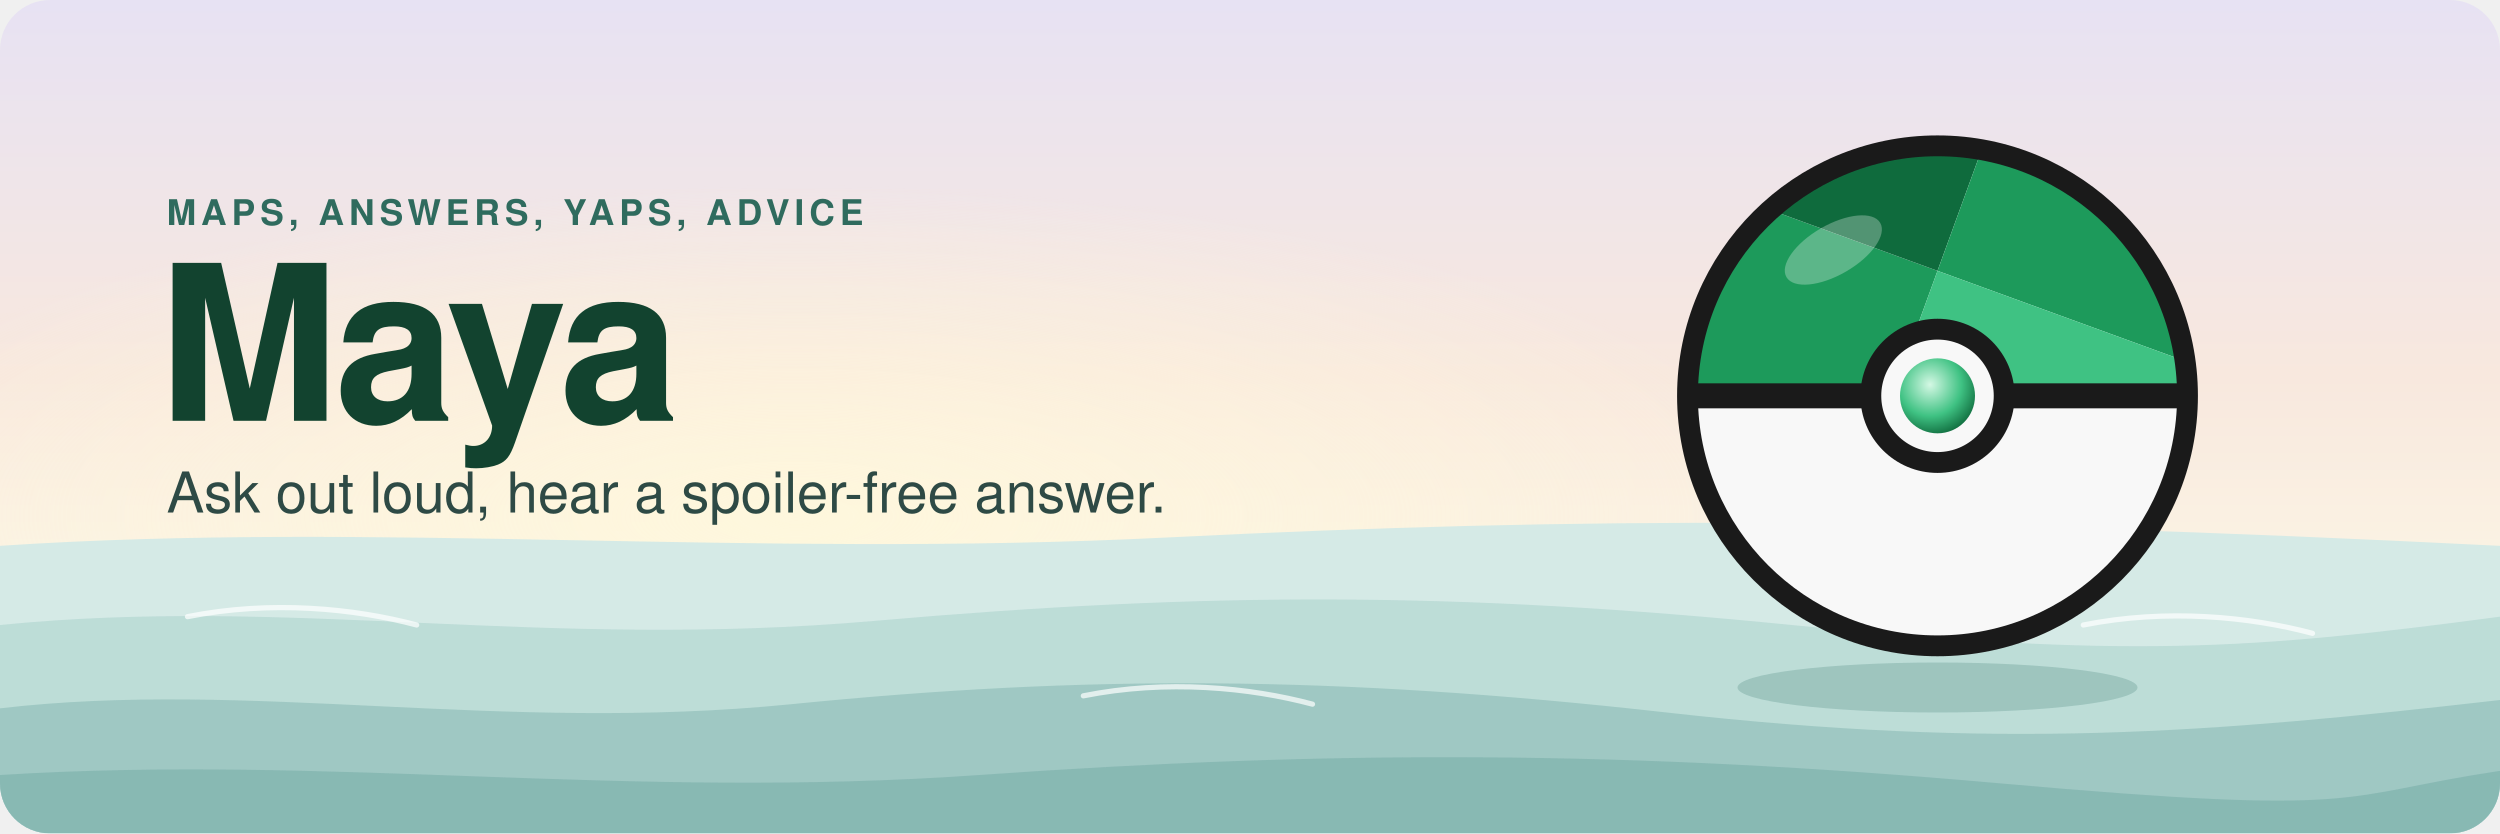
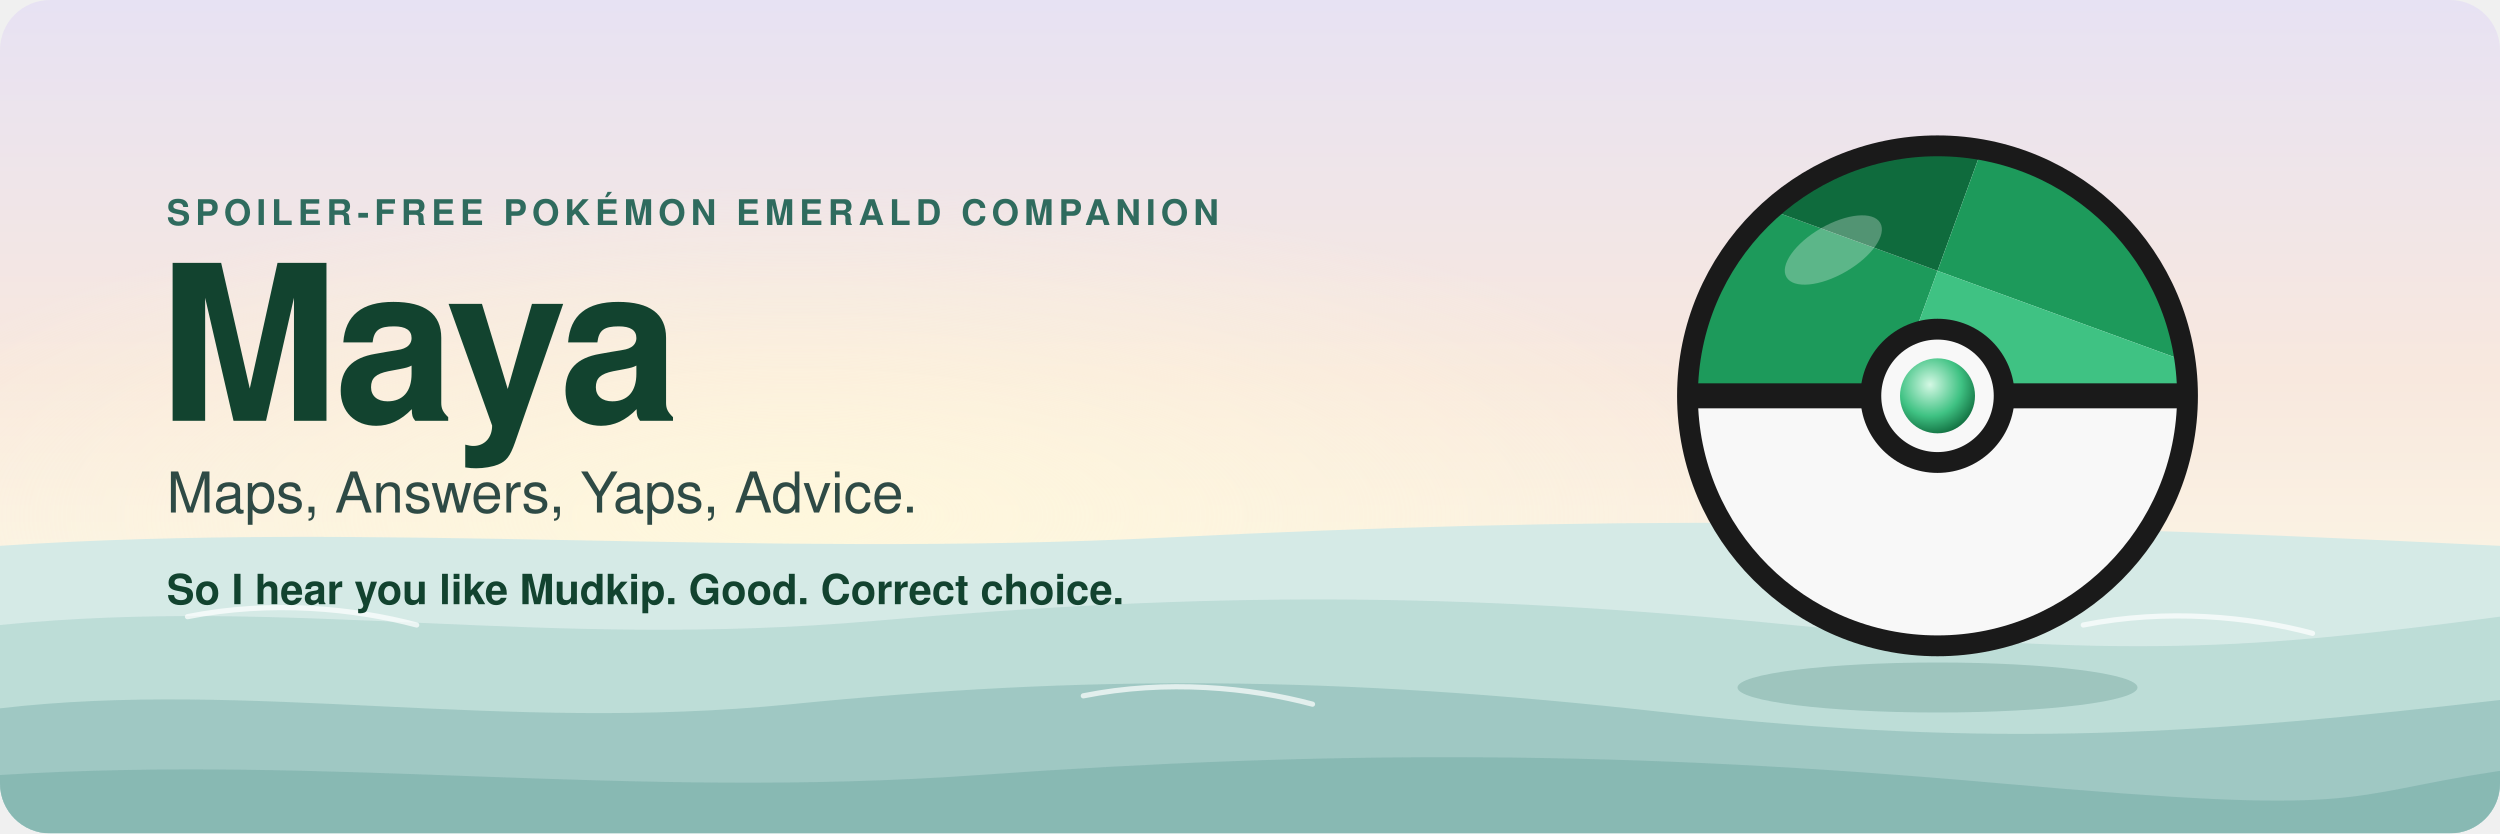
- <svg xmlns="http://www.w3.org/2000/svg" width="1200" height="400" viewBox="0 0 1200 400" role="img" aria-label="Maya: ask out loud, hear a spoiler-free answer. An Emerald green ball with a gem button floats above soft tide waves at sunrise.">
+ <svg xmlns="http://www.w3.org/2000/svg" width="1200" height="400" viewBox="0 0 1200 400" role="img" aria-label="Maya: Maps, Answers, Yaps, Advice. A spoiler-free Pokémon Emerald companion. So I hear you like Mudkip. Good. Correct choice. An Emerald green ball with a gem button floats above soft tide waves at sunrise.">
  <defs>
    <clipPath id="card">
      <rect width="1200" height="400" rx="24" />
    </clipPath>
    <linearGradient id="sky" x1="0" y1="0" x2="0" y2="1">
      <stop offset="0" stop-color="#E7E2F3" />
      <stop offset="0.45" stop-color="#F8E8DE" />
      <stop offset="0.7" stop-color="#FBF4E4" />
      <stop offset="1" stop-color="#E4F1EE" />
    </linearGradient>
    <radialGradient id="sun" cx="0.32" cy="0.62" r="0.4">
      <stop offset="0" stop-color="#FFF8DC" stop-opacity="0.9" />
      <stop offset="1" stop-color="#FFF8DC" stop-opacity="0" />
    </radialGradient>
    <radialGradient id="gem" cx="0.4" cy="0.35" r="0.7">
      <stop offset="0" stop-color="#D4F8E4" />
      <stop offset="0.6" stop-color="#3FC283" />
      <stop offset="1" stop-color="#0F6B3D" />
    </radialGradient>
    <clipPath id="ballTop">
      <path d="M810 190 A120 120 0 0 1 1050 190 Z" />
    </clipPath>
  </defs>
  <g clip-path="url(#card)">
    <rect width="1200" height="400" fill="url(#sky)" />
    <rect width="1200" height="400" fill="url(#sun)" />
    <path d="M0 262 C 180 250, 360 268, 560 258 S 920 248, 1200 262 L1200 400 L0 400 Z" fill="#D5EAE6" />
    <path d="M0 300 C 140 286, 260 312, 420 298 S 700 284, 860 300 S 1080 312, 1200 296 L1200 400 L0 400 Z" fill="#B9DAD5" opacity="0.85" />
    <path d="M0 340 C 120 326, 240 352, 380 338 S 640 324, 800 342 S 1060 352, 1200 336 L1200 400 L0 400 Z" fill="#97C3BE" opacity="0.8" />
    <path d="M0 372 C 160 362, 300 384, 470 372 S 780 360, 960 376 S 1120 382, 1200 370 L1200 400 L0 400 Z" fill="#7FB2AD" opacity="0.7" />
    <g fill="none" stroke="#FFFFFF" stroke-linecap="round" opacity="0.7" stroke-width="2.5">
      <path d="M90 296 C 130 288, 170 292, 200 300" />
      <path d="M520 334 C 560 326, 600 330, 630 338" />
      <path d="M1000 300 C 1040 292, 1080 296, 1110 304" />
    </g>
    <ellipse cx="930" cy="330" rx="96" ry="12" fill="#3E7C74" opacity="0.25" />
    <circle cx="930" cy="190" r="120" fill="#F8F8F8" />
    <g clip-path="url(#ballTop)">
      <path d="M930 130 L793 506 L554 -7 Z" fill="#1D9A5B" />
      <path d="M930 130 L554 -7 L1067 -246 Z" fill="#0F6B3D" />
      <path d="M930 130 L1067 -246 L1306 267 Z" fill="#1D9A5B" />
      <path d="M930 130 L1306 267 L793 506 Z" fill="#3FC283" />
    </g>
    <rect x="810" y="184" width="240" height="12" fill="#1A1A1A" />
    <circle cx="930" cy="190" r="120" fill="none" stroke="#1A1A1A" stroke-width="10" />
    <circle cx="930" cy="190" r="32" fill="#F8F8F8" stroke="#1A1A1A" stroke-width="10" />
    <circle cx="930" cy="190" r="18" fill="url(#gem)" />
    <ellipse cx="880" cy="120" rx="26" ry="12" fill="#FFFFFF" opacity="0.28" transform="rotate(-30 880 120)" />
  </g>
  <g font-family="-apple-system, 'Segoe UI', Helvetica, Arial, sans-serif">
-     <text x="80" y="108" font-size="17" font-weight="700" letter-spacing="2.4" fill="#2F6B5E">MAPS, ANSWERS, YAPS, ADVICE</text>
+     <text x="80" y="108" font-size="17" font-weight="700" letter-spacing="2.4" fill="#2F6B5E">SPOILER-FREE POKÉMON EMERALD COMPANION</text>
    <text x="76" y="202" font-size="104" font-weight="800" letter-spacing="-2" fill="#12432F">Maya</text>
-     <text x="80" y="246" font-size="27" font-weight="500" fill="#2E4A45">Ask out loud, hear a spoiler-free answer.</text>
+     <text x="80" y="246" font-size="27" font-weight="500" fill="#2E4A45">Maps, Answers, Yaps, Advice.</text>
+     <text x="80" y="290" font-size="20" font-weight="700" fill="#12432F">So I hear you like Mudkip. Good. Correct choice.</text>
  </g>
</svg>
